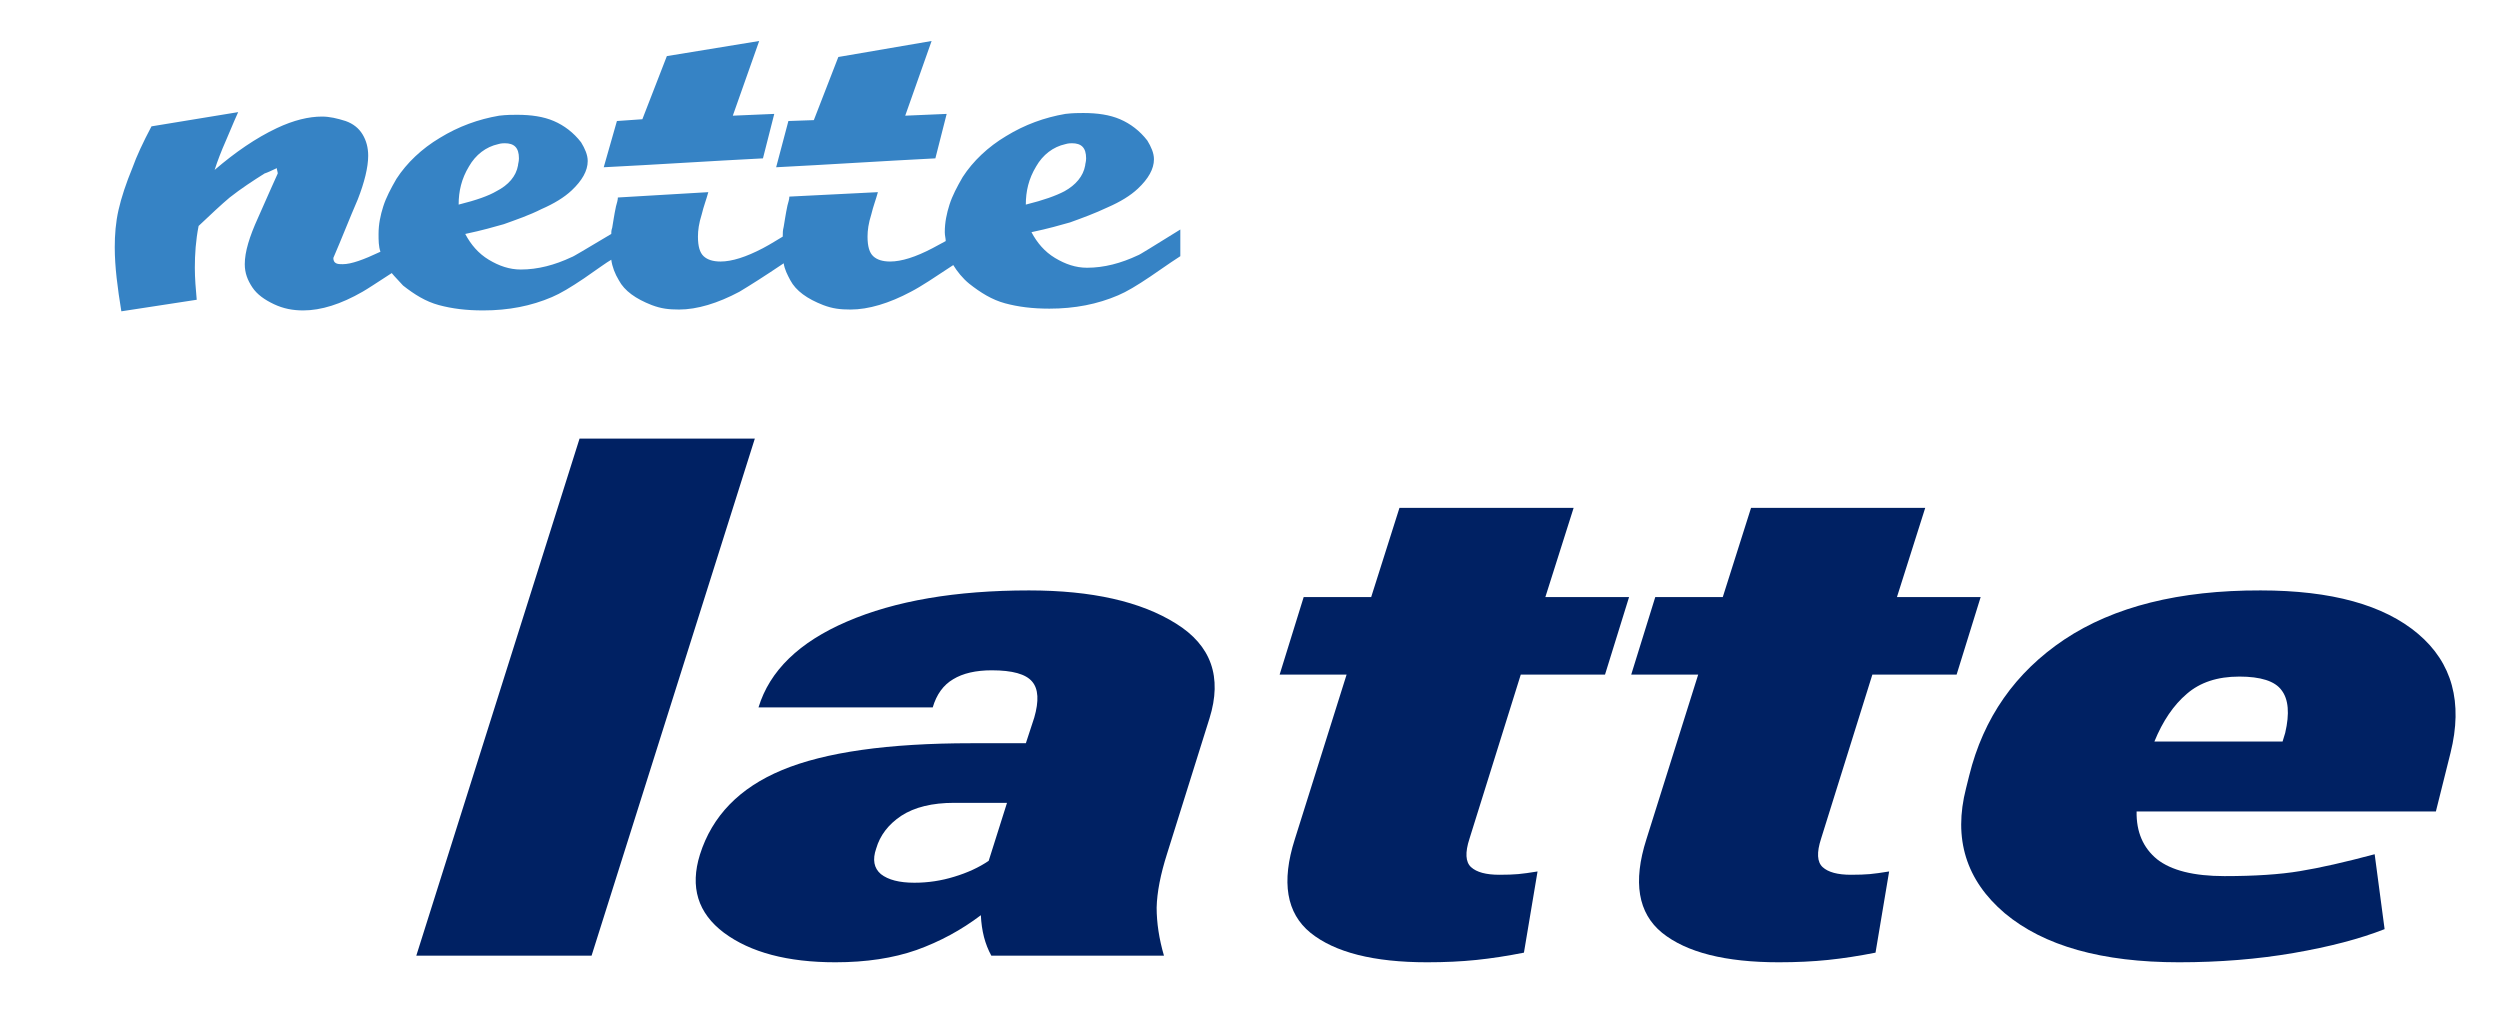
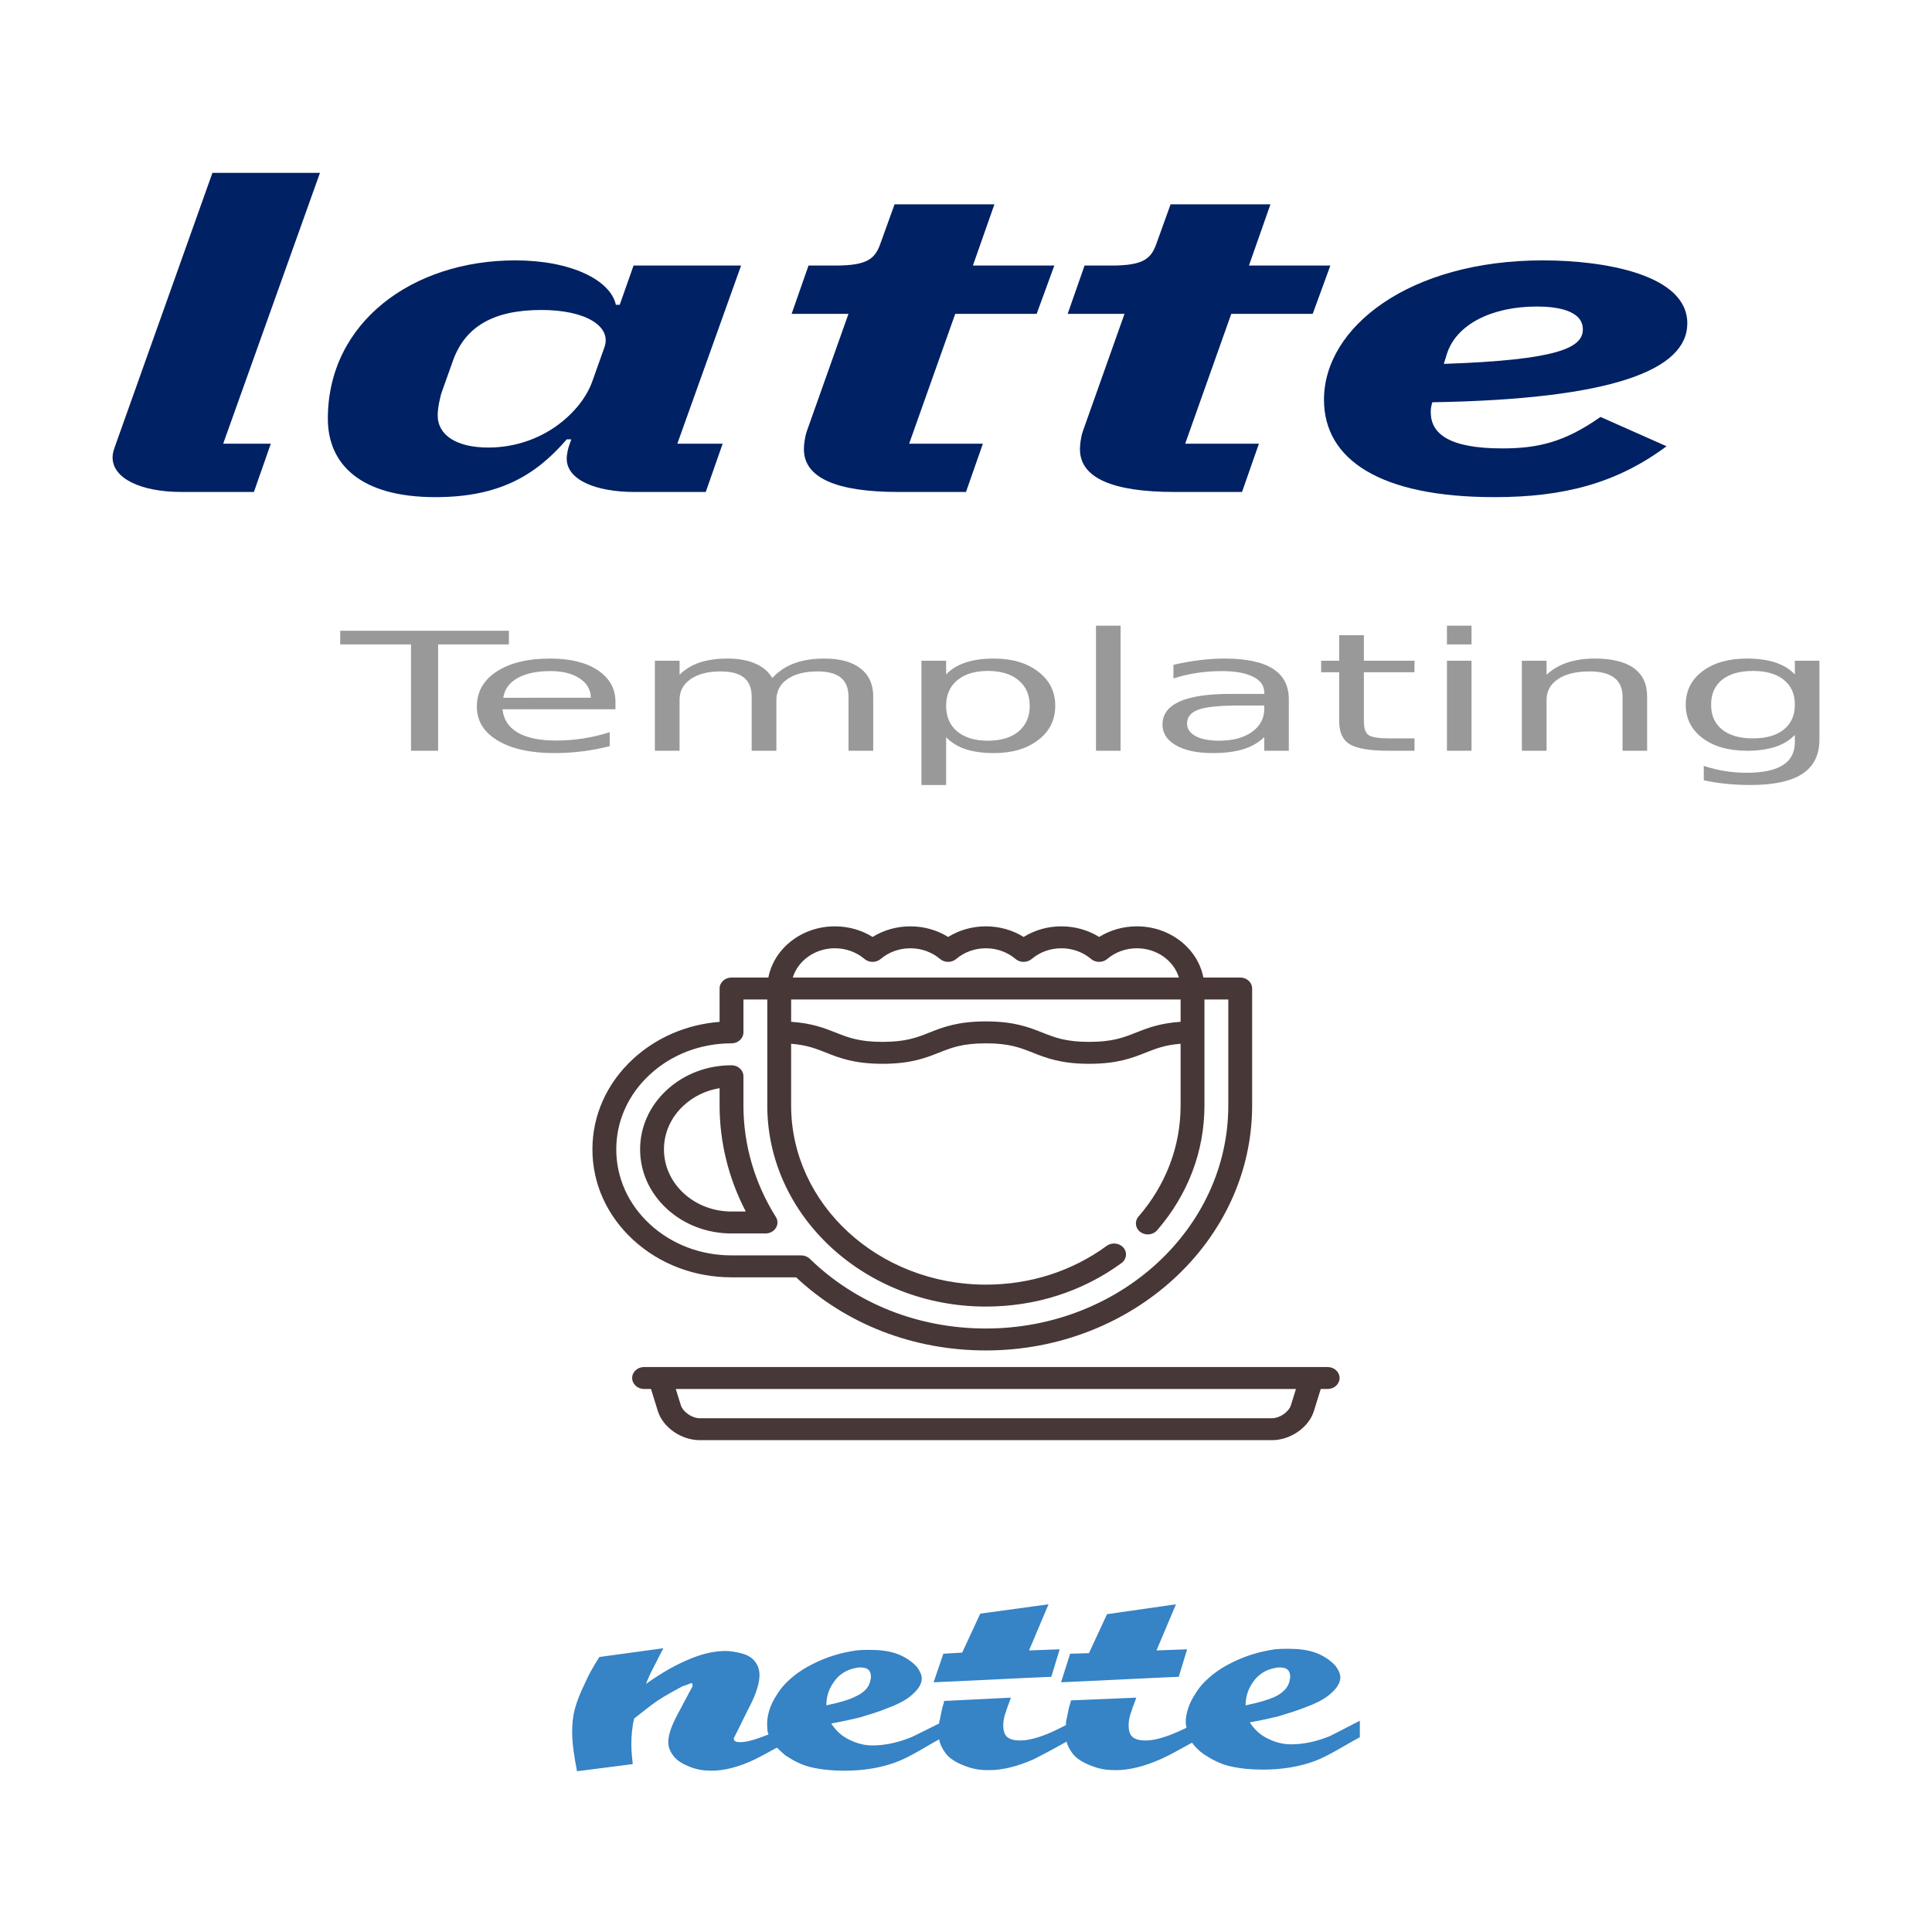
- <svg xmlns="http://www.w3.org/2000/svg" xmlns:xlink="http://www.w3.org/1999/xlink" xml:space="preserve" style="enable-background:new 0 0 113.1 46.2;" viewBox="0 0 113.1 46.2" y="0px" x="0px" id="Layer_1" version="1.1">
-   <defs id="defs22" />
-   <g id="g17">
-     <defs id="defs8">
-       <rect height="46.2" width="113.1" id="SVGID_1_" />
-     </defs>
+ <svg xmlns="http://www.w3.org/2000/svg" xmlns:xlink="http://www.w3.org/1999/xlink" id="typo3-fluid" version="1.1" viewBox="0 0 249 249" height="249" width="249">
+   <defs id="nette-latte-logo">
    <clipPath id="SVGID_2_">
-       <use id="use10" style="overflow:visible;" xlink:href="#SVGID_1_" />
+       <use height="100%" width="100%" y="0" x="0" id="use10" style="overflow:visible" xlink:href="#SVGID_1_" />
    </clipPath>
-     <path style="fill:#3683c5" transform="matrix(0.4262295,0,0,0.4022972,5.191475,1.854098)" id="path13" clip-path="url(#SVGID_2_)" d="m 29.4,26.1 c -1.6,1.1 -2.6,1.8 -3.1,2.1 -2.3,1.4 -4.4,2.1 -6.3,2.1 -1.1,0 -2.1,-0.2 -3.1,-0.7 -1,-0.5 -1.8,-1.1 -2.3,-1.9 -0.5,-0.8 -0.8,-1.6 -0.8,-2.6 0,-1.4 0.5,-3.1 1.4,-5.2 1.3,-3.1 2,-4.8 2.1,-5 0,-0.2 -0.1,-0.4 -0.1,-0.6 -0.6,0.3 -1,0.5 -1.3,0.6 -1.2,0.8 -2.5,1.7 -3.7,2.7 -0.9,0.8 -2,1.9 -3.3,3.2 -0.3,1.6 -0.4,3.2 -0.4,4.7 0,1.2 0.1,2.4 0.2,3.6 l -8,1.3 C 0.3,27.8 0,25.4 0,23.2 0,21.8 0.1,20.4 0.4,19 0.7,17.6 1.2,16 1.9,14.2 2.3,13 3,11.4 3.9,9.6 L 13.1,8 c -0.6,1.4 -1,2.5 -1.3,3.2 -0.5,1.2 -0.9,2.3 -1.2,3.3 2.2,-2 4.4,-3.6 6.6,-4.7 1.8,-0.9 3.4,-1.3 4.8,-1.3 0.8,0 1.6,0.2 2.5,0.5 0.8,0.3 1.4,0.8 1.8,1.5 0.4,0.7 0.6,1.5 0.6,2.4 0,1.3 -0.4,3 -1.1,4.9 -0.9,2.2 -1.7,4.4 -2.6,6.6 0,0.3 0.1,0.5 0.3,0.6 0.2,0.1 0.4,0.1 0.7,0.1 0.9,0 2.2,-0.5 4,-1.4 -0.2,-0.6 -0.2,-1.3 -0.2,-2 0,-1.1 0.2,-2.1 0.5,-3.1 0.3,-1 0.8,-2 1.4,-3.1 1.1,-1.8 2.7,-3.4 4.6,-4.6 2,-1.3 4.1,-2.1 6.3,-2.5 0.8,-0.1 1.4,-0.1 1.9,-0.1 1.5,0 2.8,0.2 3.9,0.7 1.1,0.5 2.1,1.3 2.9,2.4 0.4,0.7 0.7,1.4 0.7,2.1 0,1.1 -0.6,2.2 -1.7,3.3 -0.8,0.8 -1.9,1.5 -3.2,2.1 -1.3,0.7 -2.7,1.2 -4,1.7 -1,0.3 -2.3,0.7 -4.1,1.1 0.6,1.2 1.4,2.2 2.5,2.9 1.1,0.7 2.2,1.1 3.4,1.1 1.8,0 3.6,-0.5 5.4,-1.4 0.1,0 1.5,-0.9 4.2,-2.6 0,-0.2 0,-0.4 0.1,-0.7 0.1,-0.6 0.2,-1.4 0.4,-2.4 0.1,-0.4 0.2,-0.7 0.2,-1 L 63,17 c -0.2,0.8 -0.5,1.6 -0.7,2.5 -0.3,1 -0.4,1.8 -0.4,2.5 0,1.1 0.2,1.8 0.6,2.2 0.4,0.4 1,0.6 1.8,0.6 1.2,0 2.7,-0.5 4.5,-1.5 0.9,-0.5 1.6,-1 2.1,-1.3 0,-0.4 0,-0.7 0.1,-1.1 0.1,-0.6 0.2,-1.4 0.4,-2.4 0.1,-0.4 0.2,-0.7 0.2,-1 L 81,17 c -0.2,0.8 -0.5,1.6 -0.7,2.5 -0.3,1 -0.4,1.8 -0.4,2.5 0,1.1 0.2,1.8 0.6,2.2 0.4,0.4 1,0.6 1.8,0.6 1.2,0 2.7,-0.5 4.5,-1.5 l 1.4,-0.8 c 0,-0.3 -0.1,-0.6 -0.1,-1 0,-1.1 0.2,-2.1 0.5,-3.1 0.3,-1 0.8,-2 1.4,-3.1 1.1,-1.8 2.7,-3.4 4.6,-4.6 2,-1.3 4.1,-2.1 6.3,-2.5 0.8,-0.1 1.4,-0.1 1.9,-0.1 1.5,0 2.8,0.2 3.9,0.7 1.1,0.5 2.1,1.3 2.9,2.4 0.4,0.7 0.7,1.4 0.7,2.1 0,1.1 -0.6,2.2 -1.7,3.3 -0.8,0.8 -1.9,1.5 -3.2,2.1 -1.4,0.7 -2.7,1.2 -4,1.7 -1,0.3 -2.3,0.7 -4.1,1.1 0.6,1.2 1.4,2.2 2.5,2.9 1.1,0.7 2.2,1.1 3.4,1.1 1.8,0 3.6,-0.5 5.4,-1.4 0.1,0 1.6,-1 4.5,-2.9 v 3 c -0.3,0.2 -1.3,0.9 -3.2,2.3 -1.4,1 -2.5,1.7 -3.4,2.1 -2.2,1 -4.6,1.5 -7.3,1.5 -1.8,0 -3.3,-0.2 -4.7,-0.6 -1.4,-0.4 -2.6,-1.2 -3.8,-2.2 -0.7,-0.6 -1.3,-1.4 -1.7,-2.1 -2,1.4 -3.4,2.4 -4.5,3 -2.3,1.3 -4.5,2 -6.4,2 -1.1,0 -1.9,-0.1 -2.9,-0.5 C 73.5,29 72.3,28.1 71.7,26.9 71.4,26.3 71.1,25.7 71,25 c -2.1,1.5 -3.6,2.5 -4.7,3.2 -2.3,1.3 -4.5,2 -6.4,2 -1.1,0 -1.9,-0.1 -2.9,-0.5 -1.7,-0.7 -2.9,-1.6 -3.5,-2.8 -0.4,-0.7 -0.7,-1.5 -0.8,-2.3 -0.5,0.3 -1.4,1 -2.9,2.1 -1.4,1 -2.5,1.7 -3.4,2.1 -2.2,1 -4.6,1.5 -7.3,1.5 -1.8,0 -3.3,-0.2 -4.7,-0.6 -1.4,-0.4 -2.6,-1.2 -3.8,-2.2 -0.5,-0.6 -0.9,-1 -1.2,-1.4 M 42.8,14 c 0,-0.2 0.1,-0.4 0.1,-0.8 0,-1.2 -0.5,-1.7 -1.5,-1.7 -0.1,0 -0.4,0 -0.7,0.1 -1.3,0.3 -2.4,1.2 -3.1,2.5 -0.8,1.4 -1.1,2.8 -1.1,4.3 1.9,-0.5 3.2,-1 4,-1.5 1.3,-0.7 2.1,-1.7 2.3,-2.9 M 51.9,14.2 53.3,9 56,8.8 58.6,1.7 68.4,0 65.6,8.4 70,8.2 l -1.2,5 c -5.6,0.3 -11.2,0.7 -16.9,1 m 18.3,0 1.3,-5.2 2.7,-0.1 2.6,-7.1 9.9,-1.8 -2.8,8.4 4.4,-0.2 -1.2,5 c -5.6,0.3 -11.3,0.7 -16.9,1 M 103,14 c 0,-0.2 0.1,-0.4 0.1,-0.8 0,-1.2 -0.5,-1.7 -1.5,-1.7 -0.1,0 -0.4,0 -0.7,0.1 -1.3,0.3 -2.4,1.2 -3.1,2.5 -0.8,1.4 -1.1,2.8 -1.1,4.3 1.9,-0.5 3.2,-1 4.1,-1.5 1.2,-0.7 2,-1.7 2.2,-2.9" class="st0" />
-     <g transform="matrix(1.211887,0,0,0.7676769,-0.4668731,17.16068)" id="text28" style="fill:#002163;fill-opacity:1;stroke:none" aria-label="latte">
-       <path id="path4538" style="fill:#002163;fill-opacity:1" d="m 22.469,33.963 h -6.543 l 6.094,-30.469 h 6.543 z" />
-       <path id="path4540" style="fill:#002163;fill-opacity:1" d="m 37.391,33.963 q -0.176,-0.508 -0.273,-1.094 -0.098,-0.605 -0.117,-1.289 -1.094,1.309 -2.402,2.051 -1.309,0.723 -3.027,0.723 -2.676,0 -4.16,-1.738 -1.465,-1.738 -0.898,-4.609 0.684,-3.418 3.066,-4.98 2.402,-1.582 7.07,-1.582 h 2.031 l 0.312,-1.504 q 0.273,-1.484 -0.078,-2.129 -0.352,-0.664 -1.504,-0.664 -0.898,0 -1.445,0.527 -0.547,0.508 -0.762,1.66 h -6.504 q 0.625,-3.242 3.301,-5.059 2.695,-1.836 6.797,-1.836 3.516,0 5.488,1.953 1.973,1.934 1.25,5.586 l -1.582,7.969 q -0.371,1.836 -0.391,3.184 0,1.348 0.273,2.832 z m -2.871,-4.297 q 0.762,0 1.484,-0.352 0.742,-0.352 1.289,-0.938 l 0.684,-3.418 h -1.973 q -1.23,0 -1.973,0.762 -0.723,0.762 -0.938,1.934 -0.215,0.977 0.176,1.504 0.41,0.508 1.25,0.508 z" />
-       <path id="path4542" style="fill:#002163;fill-opacity:1" d="m 59.129,7.576 -1.055,5.254 h 3.125 l -0.898,4.57 h -3.145 l -1.914,9.668 q -0.254,1.23 0.059,1.68 0.312,0.449 1.055,0.449 0.43,0 0.703,-0.039 0.273,-0.039 0.723,-0.156 l -0.508,4.785 q -0.938,0.293 -1.777,0.43 -0.84,0.137 -1.836,0.137 -2.988,0 -4.355,-1.738 -1.348,-1.738 -0.586,-5.508 l 1.934,-9.707 h -2.5 l 0.898,-4.57 h 2.52 l 1.055,-5.254 z" />
-       <path id="path4544" style="fill:#002163;fill-opacity:1" d="m 72.254,7.576 -1.055,5.254 h 3.125 l -0.898,4.57 h -3.145 l -1.914,9.668 q -0.254,1.23 0.059,1.68 0.312,0.449 1.055,0.449 0.43,0 0.703,-0.039 0.273,-0.039 0.723,-0.156 l -0.508,4.785 q -0.938,0.293 -1.777,0.43 -0.84,0.137 -1.836,0.137 -2.988,0 -4.355,-1.738 -1.348,-1.738 -0.586,-5.508 l 1.934,-9.707 h -2.5 l 0.898,-4.57 h 2.52 l 1.055,-5.254 z" />
-       <path id="path4546" style="fill:#002163;fill-opacity:1" d="m 81.727,34.354 q -4.316,0 -6.504,-2.891 -2.168,-2.91 -1.445,-7.363 l 0.117,-0.742 q 0.801,-5.117 3.555,-8.027 2.773,-2.91 7.324,-2.891 3.965,0 5.879,2.559 1.914,2.559 1.211,7.012 l -0.547,3.457 H 80.145 q -0.02,1.797 0.762,2.812 0.801,0.996 2.52,0.996 1.699,0 2.812,-0.293 1.133,-0.293 2.793,-0.996 l 0.371,4.414 q -1.387,0.859 -3.398,1.406 -2.012,0.547 -4.277,0.547 z m 2.246,-16.836 q -1.211,0 -1.953,1.016 -0.742,0.996 -1.211,2.812 h 4.785 l 0.098,-0.508 q 0.254,-1.719 -0.137,-2.52 -0.371,-0.801 -1.582,-0.801 z" />
+     <rect y="0" x="0" height="46.2" width="113.1" id="SVGID_1_" />
+   </defs>
+   <radialGradient gradientUnits="userSpaceOnUse" gradientTransform="matrix(1 0 0 .237 0 167.96)" r="32.624" cy="220.12" cx="124.016" id="a">
+     <stop id="stop2" stop-opacity=".92" stop-color="#323232" offset="0" />
+     <stop id="stop4" stop-opacity=".797" stop-color="#363636" offset=".13" />
+     <stop id="stop6" stop-opacity=".669" stop-color="#434343" offset=".267" />
+     <stop id="stop8" stop-opacity=".537" stop-color="#585858" offset=".406" />
+     <stop id="stop10" stop-opacity=".405" stop-color="#757575" offset=".546" />
+     <stop id="stop12" stop-opacity=".27" stop-color="#9B9B9B" offset=".689" />
+     <stop id="stop14" stop-opacity=".135" stop-color="#C9C9C9" offset=".832" />
+     <stop id="stop16" stop-opacity="0" stop-color="#FFF" offset=".976" />
+   </radialGradient>
+   <linearGradient y2="14.673" x2="122.474" y1="169.425" x1="122.474" gradientUnits="userSpaceOnUse" id="b">
+     <stop id="stop21" stop-color="#3D6A06" offset="0" />
+     <stop id="stop23" stop-color="#588710" offset=".16" />
+     <stop id="stop25" stop-color="#6D9D18" offset=".33" />
+     <stop id="stop27" stop-color="#7BAE1E" offset=".513" />
+     <stop id="stop29" stop-color="#84B721" offset=".721" />
+     <stop id="stop31" stop-color="#87BA22" offset="1" />
+   </linearGradient>
+   <linearGradient y2="22.097" x2="115.779" y1="204.597" x1="115.779" gradientUnits="userSpaceOnUse" id="c">
+     <stop id="stop36" stop-color="#BBE882" offset="0" />
+     <stop id="stop38" stop-opacity=".918" stop-color="#BEE988" offset=".145" />
+     <stop id="stop40" stop-opacity=".804" stop-color="#C8EC9A" offset=".344" />
+     <stop id="stop42" stop-opacity=".672" stop-color="#D8F2B7" offset=".576" />
+     <stop id="stop44" stop-opacity=".527" stop-color="#EEF9E0" offset=".83" />
+     <stop id="stop46" stop-opacity=".43" stop-color="#FFF" offset="1" />
+   </linearGradient>
+   <linearGradient y2="32.756" x2="119.343" y1="195.483" x1="119.343" gradientUnits="userSpaceOnUse" id="d">
+     <stop id="stop51" stop-color="#48790B" offset="0" />
+     <stop id="stop53" stop-opacity=".43" stop-color="#FFF" offset=".822" />
+   </linearGradient>
+   <g id="g1010" transform="translate(47.75377,192.0254)">
+     <g id="g17" transform="matrix(2.10591,0,0,1.759436,15.05412,11.47668)">
+       <defs id="defs8">
+         <rect id="rect892" width="113.1" height="46.2" x="0" y="0" />
+       </defs>
+       <clipPath id="clipPath861">
+         <use xlink:href="#SVGID_1_" style="overflow:visible" id="use859" x="0" y="0" width="100%" height="100%" />
+       </clipPath>
+       <path class="st0" d="m 29.4,26.1 c -1.6,1.1 -2.6,1.8 -3.1,2.1 -2.3,1.4 -4.4,2.1 -6.3,2.1 -1.1,0 -2.1,-0.2 -3.1,-0.7 -1,-0.5 -1.8,-1.1 -2.3,-1.9 -0.5,-0.8 -0.8,-1.6 -0.8,-2.6 0,-1.4 0.5,-3.1 1.4,-5.2 1.3,-3.1 2,-4.8 2.1,-5 0,-0.2 -0.1,-0.4 -0.1,-0.6 -0.6,0.3 -1,0.5 -1.3,0.6 -1.2,0.8 -2.5,1.7 -3.7,2.7 -0.9,0.8 -2,1.9 -3.3,3.2 -0.3,1.6 -0.4,3.2 -0.4,4.7 0,1.2 0.1,2.4 0.2,3.6 l -8,1.3 C 0.3,27.8 0,25.4 0,23.2 0,21.8 0.1,20.4 0.4,19 0.7,17.6 1.2,16 1.9,14.2 2.3,13 3,11.4 3.9,9.6 L 13.1,8 c -0.6,1.4 -1,2.5 -1.3,3.2 -0.5,1.2 -0.9,2.3 -1.2,3.3 2.2,-2 4.4,-3.6 6.6,-4.7 1.8,-0.9 3.4,-1.3 4.8,-1.3 0.8,0 1.6,0.2 2.5,0.5 0.8,0.3 1.4,0.8 1.8,1.5 0.4,0.7 0.6,1.5 0.6,2.4 0,1.3 -0.4,3 -1.1,4.9 -0.9,2.2 -1.7,4.4 -2.6,6.6 0,0.3 0.1,0.5 0.3,0.6 0.2,0.1 0.4,0.1 0.7,0.1 0.9,0 2.2,-0.5 4,-1.4 -0.2,-0.6 -0.2,-1.3 -0.2,-2 0,-1.1 0.2,-2.1 0.5,-3.1 0.3,-1 0.8,-2 1.4,-3.1 1.1,-1.8 2.7,-3.4 4.6,-4.6 2,-1.3 4.1,-2.1 6.3,-2.5 0.8,-0.1 1.4,-0.1 1.9,-0.1 1.5,0 2.8,0.2 3.9,0.7 1.1,0.5 2.1,1.3 2.9,2.4 0.4,0.7 0.7,1.4 0.7,2.1 0,1.1 -0.6,2.2 -1.7,3.3 -0.8,0.8 -1.9,1.5 -3.2,2.1 -1.3,0.7 -2.7,1.2 -4,1.7 -1,0.3 -2.3,0.7 -4.1,1.1 0.6,1.2 1.4,2.2 2.5,2.9 1.1,0.7 2.2,1.1 3.4,1.1 1.8,0 3.6,-0.5 5.4,-1.4 0.1,0 1.5,-0.9 4.2,-2.6 0,-0.2 0,-0.4 0.1,-0.7 0.1,-0.6 0.2,-1.4 0.4,-2.4 0.1,-0.4 0.2,-0.7 0.2,-1 L 63,17 c -0.2,0.8 -0.5,1.6 -0.7,2.5 -0.3,1 -0.4,1.8 -0.4,2.5 0,1.1 0.2,1.8 0.6,2.2 0.4,0.4 1,0.6 1.8,0.6 1.2,0 2.7,-0.5 4.5,-1.5 0.9,-0.5 1.6,-1 2.1,-1.3 0,-0.4 0,-0.7 0.1,-1.1 0.1,-0.6 0.2,-1.4 0.4,-2.4 0.1,-0.4 0.2,-0.7 0.2,-1 L 81,17 c -0.2,0.8 -0.5,1.6 -0.7,2.5 -0.3,1 -0.4,1.8 -0.4,2.5 0,1.1 0.2,1.8 0.6,2.2 0.4,0.4 1,0.6 1.8,0.6 1.2,0 2.7,-0.5 4.5,-1.5 l 1.4,-0.8 c 0,-0.3 -0.1,-0.6 -0.1,-1 0,-1.1 0.2,-2.1 0.5,-3.1 0.3,-1 0.8,-2 1.4,-3.1 1.1,-1.8 2.7,-3.4 4.6,-4.6 2,-1.3 4.1,-2.1 6.3,-2.5 0.8,-0.1 1.4,-0.1 1.9,-0.1 1.5,0 2.8,0.2 3.9,0.7 1.1,0.5 2.1,1.3 2.9,2.4 0.4,0.7 0.7,1.4 0.7,2.1 0,1.1 -0.6,2.2 -1.7,3.3 -0.8,0.8 -1.9,1.5 -3.2,2.1 -1.4,0.7 -2.7,1.2 -4,1.7 -1,0.3 -2.3,0.7 -4.1,1.1 0.6,1.2 1.4,2.2 2.5,2.9 1.1,0.7 2.2,1.1 3.4,1.1 1.8,0 3.6,-0.5 5.4,-1.4 0.1,0 1.6,-1 4.5,-2.9 v 3 c -0.3,0.2 -1.3,0.9 -3.2,2.3 -1.4,1 -2.5,1.7 -3.4,2.1 -2.2,1 -4.6,1.5 -7.3,1.5 -1.8,0 -3.3,-0.2 -4.7,-0.6 -1.4,-0.4 -2.6,-1.2 -3.8,-2.2 -0.7,-0.6 -1.3,-1.4 -1.7,-2.1 -2,1.4 -3.4,2.4 -4.5,3 -2.3,1.3 -4.5,2 -6.4,2 -1.1,0 -1.9,-0.1 -2.9,-0.5 C 73.5,29 72.3,28.1 71.7,26.9 71.4,26.3 71.1,25.7 71,25 c -2.1,1.5 -3.6,2.5 -4.7,3.2 -2.3,1.3 -4.5,2 -6.4,2 -1.1,0 -1.9,-0.1 -2.9,-0.5 -1.7,-0.7 -2.9,-1.6 -3.5,-2.8 -0.4,-0.7 -0.7,-1.5 -0.8,-2.3 -0.5,0.3 -1.4,1 -2.9,2.1 -1.4,1 -2.5,1.7 -3.4,2.1 -2.2,1 -4.6,1.5 -7.3,1.5 -1.8,0 -3.3,-0.2 -4.7,-0.6 -1.4,-0.4 -2.6,-1.2 -3.8,-2.2 -0.5,-0.6 -0.9,-1 -1.2,-1.4 M 42.8,14 c 0,-0.2 0.1,-0.4 0.1,-0.8 0,-1.2 -0.5,-1.7 -1.5,-1.7 -0.1,0 -0.4,0 -0.7,0.1 -1.3,0.3 -2.4,1.2 -3.1,2.5 -0.8,1.4 -1.1,2.8 -1.1,4.3 1.9,-0.5 3.2,-1 4,-1.5 1.3,-0.7 2.1,-1.7 2.3,-2.9 M 51.9,14.2 53.3,9 56,8.8 58.6,1.7 68.4,0 65.6,8.4 70,8.2 l -1.2,5 c -5.6,0.3 -11.2,0.7 -16.9,1 m 18.3,0 1.3,-5.2 2.7,-0.1 2.6,-7.1 9.9,-1.8 -2.8,8.4 4.4,-0.2 -1.2,5 c -5.6,0.3 -11.3,0.7 -16.9,1 M 103,14 c 0,-0.2 0.1,-0.4 0.1,-0.8 0,-1.2 -0.5,-1.7 -1.5,-1.7 -0.1,0 -0.4,0 -0.7,0.1 -1.3,0.3 -2.4,1.2 -3.1,2.5 -0.8,1.4 -1.1,2.8 -1.1,4.3 1.9,-0.5 3.2,-1 4.1,-1.5 1.2,-0.7 2,-1.7 2.2,-2.9" clip-path="url(#SVGID_2_)" id="path13" transform="matrix(0.4262295,0,0,0.4022972,5.191475,1.854098)" style="fill:#3683c5" />
+     </g>
+   </g>
+   <g transform="matrix(0.1880777,0,0,0.1730187,76.35219,108.2072)" id="g18-1">
+     <path style="fill:#483737" d="M 503.83,392.906 H 35.404 c -4.512,0 -8.17,3.657 -8.17,8.17 0,4.513 3.658,8.17 8.17,8.17 h 4.731 l 4.711,16.491 c 3.466,12.133 16.066,21.637 28.685,21.637 h 392.17 c 12.619,0 25.219,-9.505 28.686,-21.637 l 4.712,-16.491 h 4.73 c 4.513,0 8.17,-3.657 8.17,-8.17 10e-4,-4.513 -3.656,-8.17 -8.169,-8.17 z m -25.154,28.34 c -1.464,5.121 -7.648,9.786 -12.974,9.786 H 73.532 c -5.327,0 -11.51,-4.664 -12.973,-9.786 L 57.13,409.245 h 424.975 z" id="path12-7" />
+     <path style="fill:#483737" d="m 95.319,293.392 h 23.322 c 2.921,0 5.618,-1.559 7.078,-4.088 1.46,-2.529 1.458,-5.646 -0.004,-8.173 -14.541,-25.135 -22.226,-53.856 -22.226,-83.057 v -21.787 c 0,-4.513 -3.658,-8.17 -8.17,-8.17 -16.732,0 -32.462,6.515 -44.291,18.346 -11.83,11.83 -18.346,27.561 -18.346,44.292 0,16.73 6.515,32.461 18.347,44.292 11.83,11.831 27.56,18.345 44.29,18.345 z M 62.582,198.015 c 6.786,-6.786 15.309,-11.206 24.566,-12.846 v 12.903 c 0,27.416 6.173,54.454 17.945,78.979 h -9.774 c -12.366,0 -23.992,-4.816 -32.737,-13.559 -8.744,-8.745 -13.56,-20.372 -13.56,-32.739 -10e-4,-12.365 4.814,-23.992 13.56,-32.738 z" id="path14-9" />
+     <path style="fill:#483737" d="m 95.319,326.073 h 44.263 c 34.564,35.155 80.6,54.468 130.034,54.468 100.612,0 182.468,-81.856 182.468,-182.468 v -87.149 c 0,-4.513 -3.657,-8.17 -8.17,-8.17 h -25.248 c -3.872,-21.643 -22.821,-38.128 -45.561,-38.128 -9.302,0 -18.271,2.77 -25.872,7.904 -7.602,-5.134 -16.57,-7.904 -25.872,-7.904 -9.301,0 -18.271,2.77 -25.872,7.904 -7.6,-5.134 -16.57,-7.904 -25.872,-7.904 -9.302,0 -18.271,2.77 -25.872,7.904 -7.6,-5.134 -16.57,-7.904 -25.872,-7.904 -9.302,0 -18.272,2.77 -25.872,7.904 -7.6,-5.134 -16.57,-7.904 -25.872,-7.904 -22.74,0 -41.69,16.484 -45.561,38.128 h -25.25 c -4.512,0 -8.17,3.657 -8.17,8.17 v 24.853 C 64.768,137.664 43.98,147.288 27.917,163.352 9.914,181.356 0,205.294 0,230.754 c 0,25.46 9.915,49.397 27.918,67.401 18.005,18.004 41.942,27.918 67.401,27.918 z M 403.062,135.73 c -14.26,1.035 -22.808,4.697 -30.467,7.997 -8.669,3.734 -16.155,6.959 -32.173,6.959 -16.018,0 -23.504,-3.225 -32.173,-6.959 -9.022,-3.887 -19.25,-8.292 -38.637,-8.292 -19.386,0 -29.613,4.405 -38.635,8.292 -8.668,3.734 -16.154,6.959 -32.171,6.959 -16.017,0 -23.502,-3.225 -32.17,-6.959 -7.658,-3.3 -16.206,-6.962 -30.465,-7.997 V 119.094 H 403.065 V 135.73 Z M 166.127,80.967 c 7.557,0 14.775,2.827 20.326,7.959 3.131,2.896 7.961,2.896 11.093,0 5.55,-5.132 12.77,-7.959 20.325,-7.959 7.555,0 14.775,2.827 20.326,7.959 3.131,2.896 7.961,2.896 11.093,0 5.55,-5.132 12.768,-7.959 20.325,-7.959 7.558,0 14.775,2.827 20.325,7.959 3.132,2.896 7.962,2.896 11.094,0 5.551,-5.132 12.77,-7.959 20.325,-7.959 7.555,0 14.775,2.827 20.325,7.959 3.132,2.896 7.962,2.896 11.094,0 5.551,-5.132 12.769,-7.959 20.325,-7.959 13.686,0 25.249,9.229 28.816,21.787 H 137.309 C 140.876,90.196 152.44,80.967 166.127,80.967 Z M 39.472,174.908 c 14.916,-14.917 34.748,-23.132 55.846,-23.132 4.512,0 8.17,-3.657 8.17,-8.17 v -24.511 h 16.34 v 78.979 c 0,82.592 67.194,149.787 149.787,149.787 34.087,0 66.228,-11.206 92.949,-32.409 3.534,-2.804 4.126,-7.944 1.321,-11.479 -2.804,-3.534 -7.944,-4.125 -11.479,-1.321 -23.801,18.885 -52.431,28.868 -82.792,28.868 -73.582,0 -133.447,-59.864 -133.447,-133.447 v -45.975 c 10.693,0.904 16.956,3.603 24,6.636 9.022,3.887 19.249,8.292 38.635,8.292 19.386,0 29.613,-4.405 38.636,-8.292 8.668,-3.734 16.154,-6.959 32.171,-6.959 16.018,0 23.504,3.225 32.173,6.959 9.022,3.887 19.25,8.292 38.637,8.292 19.387,0 29.615,-4.405 38.637,-8.291 7.045,-3.035 13.309,-5.733 24.003,-6.637 v 45.975 c 0,30.362 -9.983,58.99 -28.868,82.791 -2.805,3.535 -2.212,8.675 1.321,11.479 3.533,2.805 8.672,2.212 11.479,-1.321 21.202,-26.72 32.409,-58.861 32.409,-92.949 v -54.447 c 0,-0.042 0,-24.531 0,-24.531 h 16.342 v 78.979 c 0,91.603 -74.524,166.128 -166.128,166.128 -46.084,0 -88.926,-18.437 -120.633,-51.916 -1.544,-1.63 -3.687,-2.552 -5.932,-2.552 h -47.73 c -21.094,0 -40.928,-8.215 -55.846,-23.133 C 24.556,271.682 16.34,251.85 16.34,230.754 c 0,-21.097 8.215,-40.929 23.132,-55.846 z" id="path16-9" />
+   </g>
+   <g transform="translate(-2.199502)" id="g1107">
+     <g transform="matrix(1.321898,0,0,0.7955839,-23.20755,43.32221)" id="text550" style="fill:#000000;fill-opacity:1;stroke:none" aria-label="Templating">
+       <path id="path717" style="fill:#999999" d="m 52.391,47.726 h 16.445 v 2.214 H 61.935 V 67.166 H 59.292 V 49.94 h -6.901 z" />
+       <path id="path719" style="fill:#999999" d="m 79.227,59.276 v 1.172 H 68.211 q 0.156,2.474 1.484,3.776 1.341,1.289 3.724,1.289 1.38,0 2.669,-0.339 1.302,-0.339 2.578,-1.016 v 2.266 q -1.289,0.547 -2.643,0.833 -1.354,0.286 -2.747,0.286 -3.49,0 -5.534,-2.031 -2.031,-2.031 -2.031,-5.495 0,-3.581 1.927,-5.677 1.94,-2.109 5.221,-2.109 2.943,0 4.648,1.901 1.719,1.888 1.719,5.143 z m -2.396,-0.703 q -0.026,-1.966 -1.107,-3.138 -1.068,-1.172 -2.839,-1.172 -2.005,0 -3.216,1.133 -1.198,1.133 -1.38,3.19 z" />
+       <path id="path721" style="fill:#999999" d="m 94.513,55.383 q 0.898,-1.615 2.148,-2.383 1.25,-0.768 2.943,-0.768 2.279,0 3.516,1.602 1.237,1.589 1.237,4.531 v 8.802 h -2.409 v -8.724 q 0,-2.096 -0.742,-3.112 -0.742,-1.016 -2.266,-1.016 -1.862,0 -2.943,1.237 -1.081,1.237 -1.081,3.372 v 8.242 h -2.409 v -8.724 q 0,-2.109 -0.742,-3.112 -0.742,-1.016 -2.292,-1.016 -1.836,0 -2.917,1.25 -1.081,1.237 -1.081,3.359 v 8.242 H 83.068 V 52.583 h 2.409 v 2.266 q 0.82,-1.341 1.966,-1.979 1.146,-0.638 2.721,-0.638 1.589,0 2.695,0.807 1.12,0.807 1.654,2.344 z" />
+       <path id="path723" style="fill:#999999" d="m 111.466,64.979 v 7.734 h -2.409 V 52.583 h 2.409 v 2.214 q 0.755,-1.302 1.901,-1.927 1.159,-0.638 2.76,-0.638 2.656,0 4.31,2.109 1.667,2.109 1.667,5.547 0,3.438 -1.667,5.547 -1.654,2.109 -4.31,2.109 -1.602,0 -2.76,-0.625 -1.146,-0.638 -1.901,-1.94 z m 8.151,-5.091 q 0,-2.643 -1.094,-4.141 -1.081,-1.51 -2.982,-1.51 -1.901,0 -2.995,1.51 -1.081,1.497 -1.081,4.141 0,2.643 1.081,4.154 1.094,1.497 2.995,1.497 1.901,0 2.982,-1.497 1.094,-1.51 1.094,-4.154 z" />
+       <path id="path725" style="fill:#999999" d="m 126.076,46.906 h 2.396 v 20.26 h -2.396 z" />
+       <path id="path727" style="fill:#999999" d="m 140.099,59.836 q -2.904,0 -4.023,0.664 -1.12,0.664 -1.12,2.266 0,1.276 0.833,2.031 0.846,0.742 2.292,0.742 1.992,0 3.19,-1.406 1.211,-1.419 1.211,-3.763 v -0.534 z m 4.779,-0.99 v 8.32 h -2.396 v -2.214 q -0.82,1.328 -2.044,1.966 -1.224,0.625 -2.995,0.625 -2.24,0 -3.568,-1.25 -1.315,-1.263 -1.315,-3.372 0,-2.461 1.641,-3.711 1.654,-1.25 4.922,-1.25 h 3.359 v -0.234 q 0,-1.654 -1.094,-2.552 -1.081,-0.911 -3.047,-0.911 -1.25,0 -2.435,0.299 -1.185,0.299 -2.279,0.898 v -2.214 q 1.315,-0.508 2.552,-0.755 1.237,-0.26 2.409,-0.26 3.164,0 4.727,1.641 1.562,1.641 1.562,4.974 z" />
+       <path id="path729" style="fill:#999999" d="m 152.195,48.443 v 4.141 h 4.935 v 1.862 h -4.935 v 7.917 q 0,1.784 0.482,2.292 0.495,0.508 1.992,0.508 h 2.461 v 2.005 h -2.461 q -2.773,0 -3.828,-1.029 -1.055,-1.042 -1.055,-3.776 v -7.917 h -1.758 v -1.862 h 1.758 v -4.141 z" />
+       <path id="path731" style="fill:#999999" d="m 160.294,52.583 h 2.396 v 14.583 h -2.396 z m 0,-5.677 h 2.396 v 3.034 h -2.396 z" />
+       <path id="path733" style="fill:#999999" d="m 179.812,58.364 v 8.802 h -2.396 v -8.724 q 0,-2.07 -0.807,-3.099 -0.807,-1.029 -2.422,-1.029 -1.94,0 -3.06,1.237 -1.12,1.237 -1.12,3.372 v 8.242 h -2.409 V 52.583 h 2.409 v 2.266 q 0.859,-1.315 2.018,-1.966 1.172,-0.651 2.695,-0.651 2.513,0 3.802,1.562 1.289,1.549 1.289,4.57 z" />
+       <path id="path735" style="fill:#999999" d="m 194.214,59.706 q 0,-2.604 -1.081,-4.036 -1.068,-1.432 -3.008,-1.432 -1.927,0 -3.008,1.432 -1.068,1.432 -1.068,4.036 0,2.591 1.068,4.023 1.081,1.432 3.008,1.432 1.94,0 3.008,-1.432 1.081,-1.432 1.081,-4.023 z m 2.396,5.651 q 0,3.724 -1.654,5.534 -1.654,1.823 -5.065,1.823 -1.263,0 -2.383,-0.195 -1.12,-0.182 -2.174,-0.573 v -2.331 q 1.055,0.573 2.083,0.846 1.029,0.273 2.096,0.273 2.357,0 3.529,-1.237 1.172,-1.224 1.172,-3.711 v -1.185 q -0.742,1.289 -1.901,1.927 -1.159,0.638 -2.773,0.638 -2.682,0 -4.323,-2.044 -1.641,-2.044 -1.641,-5.417 0,-3.385 1.641,-5.43 1.641,-2.044 4.323,-2.044 1.615,0 2.773,0.638 1.159,0.638 1.901,1.927 v -2.214 h 2.396 z" />
+     </g>
+     <g aria-label="latte" style="fill:#002163;fill-opacity:1;stroke:none" id="text965" transform="matrix(1.546809,0,0,0.8684652,-63.16355,7.511538)">
+       <path d="m 63.413,64.36 1.408,-7.168 h -3.968 l 8.064,-40.192 h -8.96 l -8.128,40.64 c -0.128,0.64 -0.192,1.088 -0.192,1.6 0,3.072 2.304,5.12 5.76,5.12 z" style="fill:#002163;fill-opacity:1" id="path1079" />
+       <path d="m 101.061,64.36 1.408,-7.168 h -3.776 l 5.312,-26.432 h -8.96 l -1.152,5.824 h -0.32 c -0.448,-3.648 -3.712,-6.592 -8.384,-6.592 -8.576,0 -15.616,9.216 -15.616,23.488 0,6.72 2.688,11.648 8.96,11.648 5.248,0 8.32,-3.136 10.944,-8.576 h 0.384 l -0.192,0.96 c -0.064,0.32 -0.192,1.216 -0.192,1.92 0,3.136 2.432,4.928 5.632,4.928 z m -18.112,-6.592 c -2.624,0 -4.224,-1.792 -4.224,-4.8 0,-1.024 0.192,-2.752 0.384,-3.648 l 0.896,-4.48 c 1.024,-5.056 3.392,-7.488 7.36,-7.488 3.712,0 5.888,2.432 5.248,5.568 l -1.024,5.12 c -0.512,2.496 -1.664,4.928 -3.072,6.656 -1.344,1.664 -3.264,3.072 -5.568,3.072 z" style="fill:#002163;fill-opacity:1" id="path1081" />
+       <path d="m 122.744,64.36 1.408,-7.168 h -6.144 l 3.84,-19.264 h 6.784 l 1.472,-7.168 h -6.784 l 1.792,-9.088 h -8.32 l -1.152,5.696 c -0.448,2.304 -1.024,3.392 -3.776,3.392 h -2.24 l -1.408,7.168 h 4.736 l -3.456,17.344 c -0.192,0.96 -0.256,2.112 -0.256,2.752 0,4.224 2.688,6.336 7.872,6.336 z" style="fill:#002163;fill-opacity:1" id="path1083" />
+       <path d="m 145.744,64.36 1.408,-7.168 h -6.144 l 3.84,-19.264 h 6.784 l 1.472,-7.168 h -6.784 l 1.792,-9.088 h -8.32 l -1.152,5.696 c -0.448,2.304 -1.024,3.392 -3.776,3.392 h -2.24 l -1.408,7.168 h 4.736 l -3.456,17.344 c -0.192,0.96 -0.256,2.112 -0.256,2.752 0,4.224 2.688,6.336 7.872,6.336 z" style="fill:#002163;fill-opacity:1" id="path1085" />
+       <path d="m 166.781,65.128 c 5.76,0 10.176,-2.048 14.336,-7.552 l -5.504,-4.352 c -3.008,3.776 -5.248,4.672 -8.192,4.672 -4.416,0 -5.952,-2.176 -5.952,-5.376 0,-0.32 0,-0.704 0.128,-1.472 15.04,-0.448 21.248,-4.8 21.248,-11.712 0,-7.296 -6.976,-9.344 -12.032,-9.344 -11.136,0 -18.24,9.92 -18.24,20.672 0,8.896 4.672,14.464 14.208,14.464 z m 3.52,-28.288 c 1.6,0 3.84,0.512 3.84,3.392 0,2.688 -1.984,4.544 -11.584,5.12 l 0.256,-1.472 c 0.768,-4.352 3.712,-7.04 7.488,-7.04 z" style="fill:#002163;fill-opacity:1" id="path1087" />
    </g>
  </g>
</svg>
